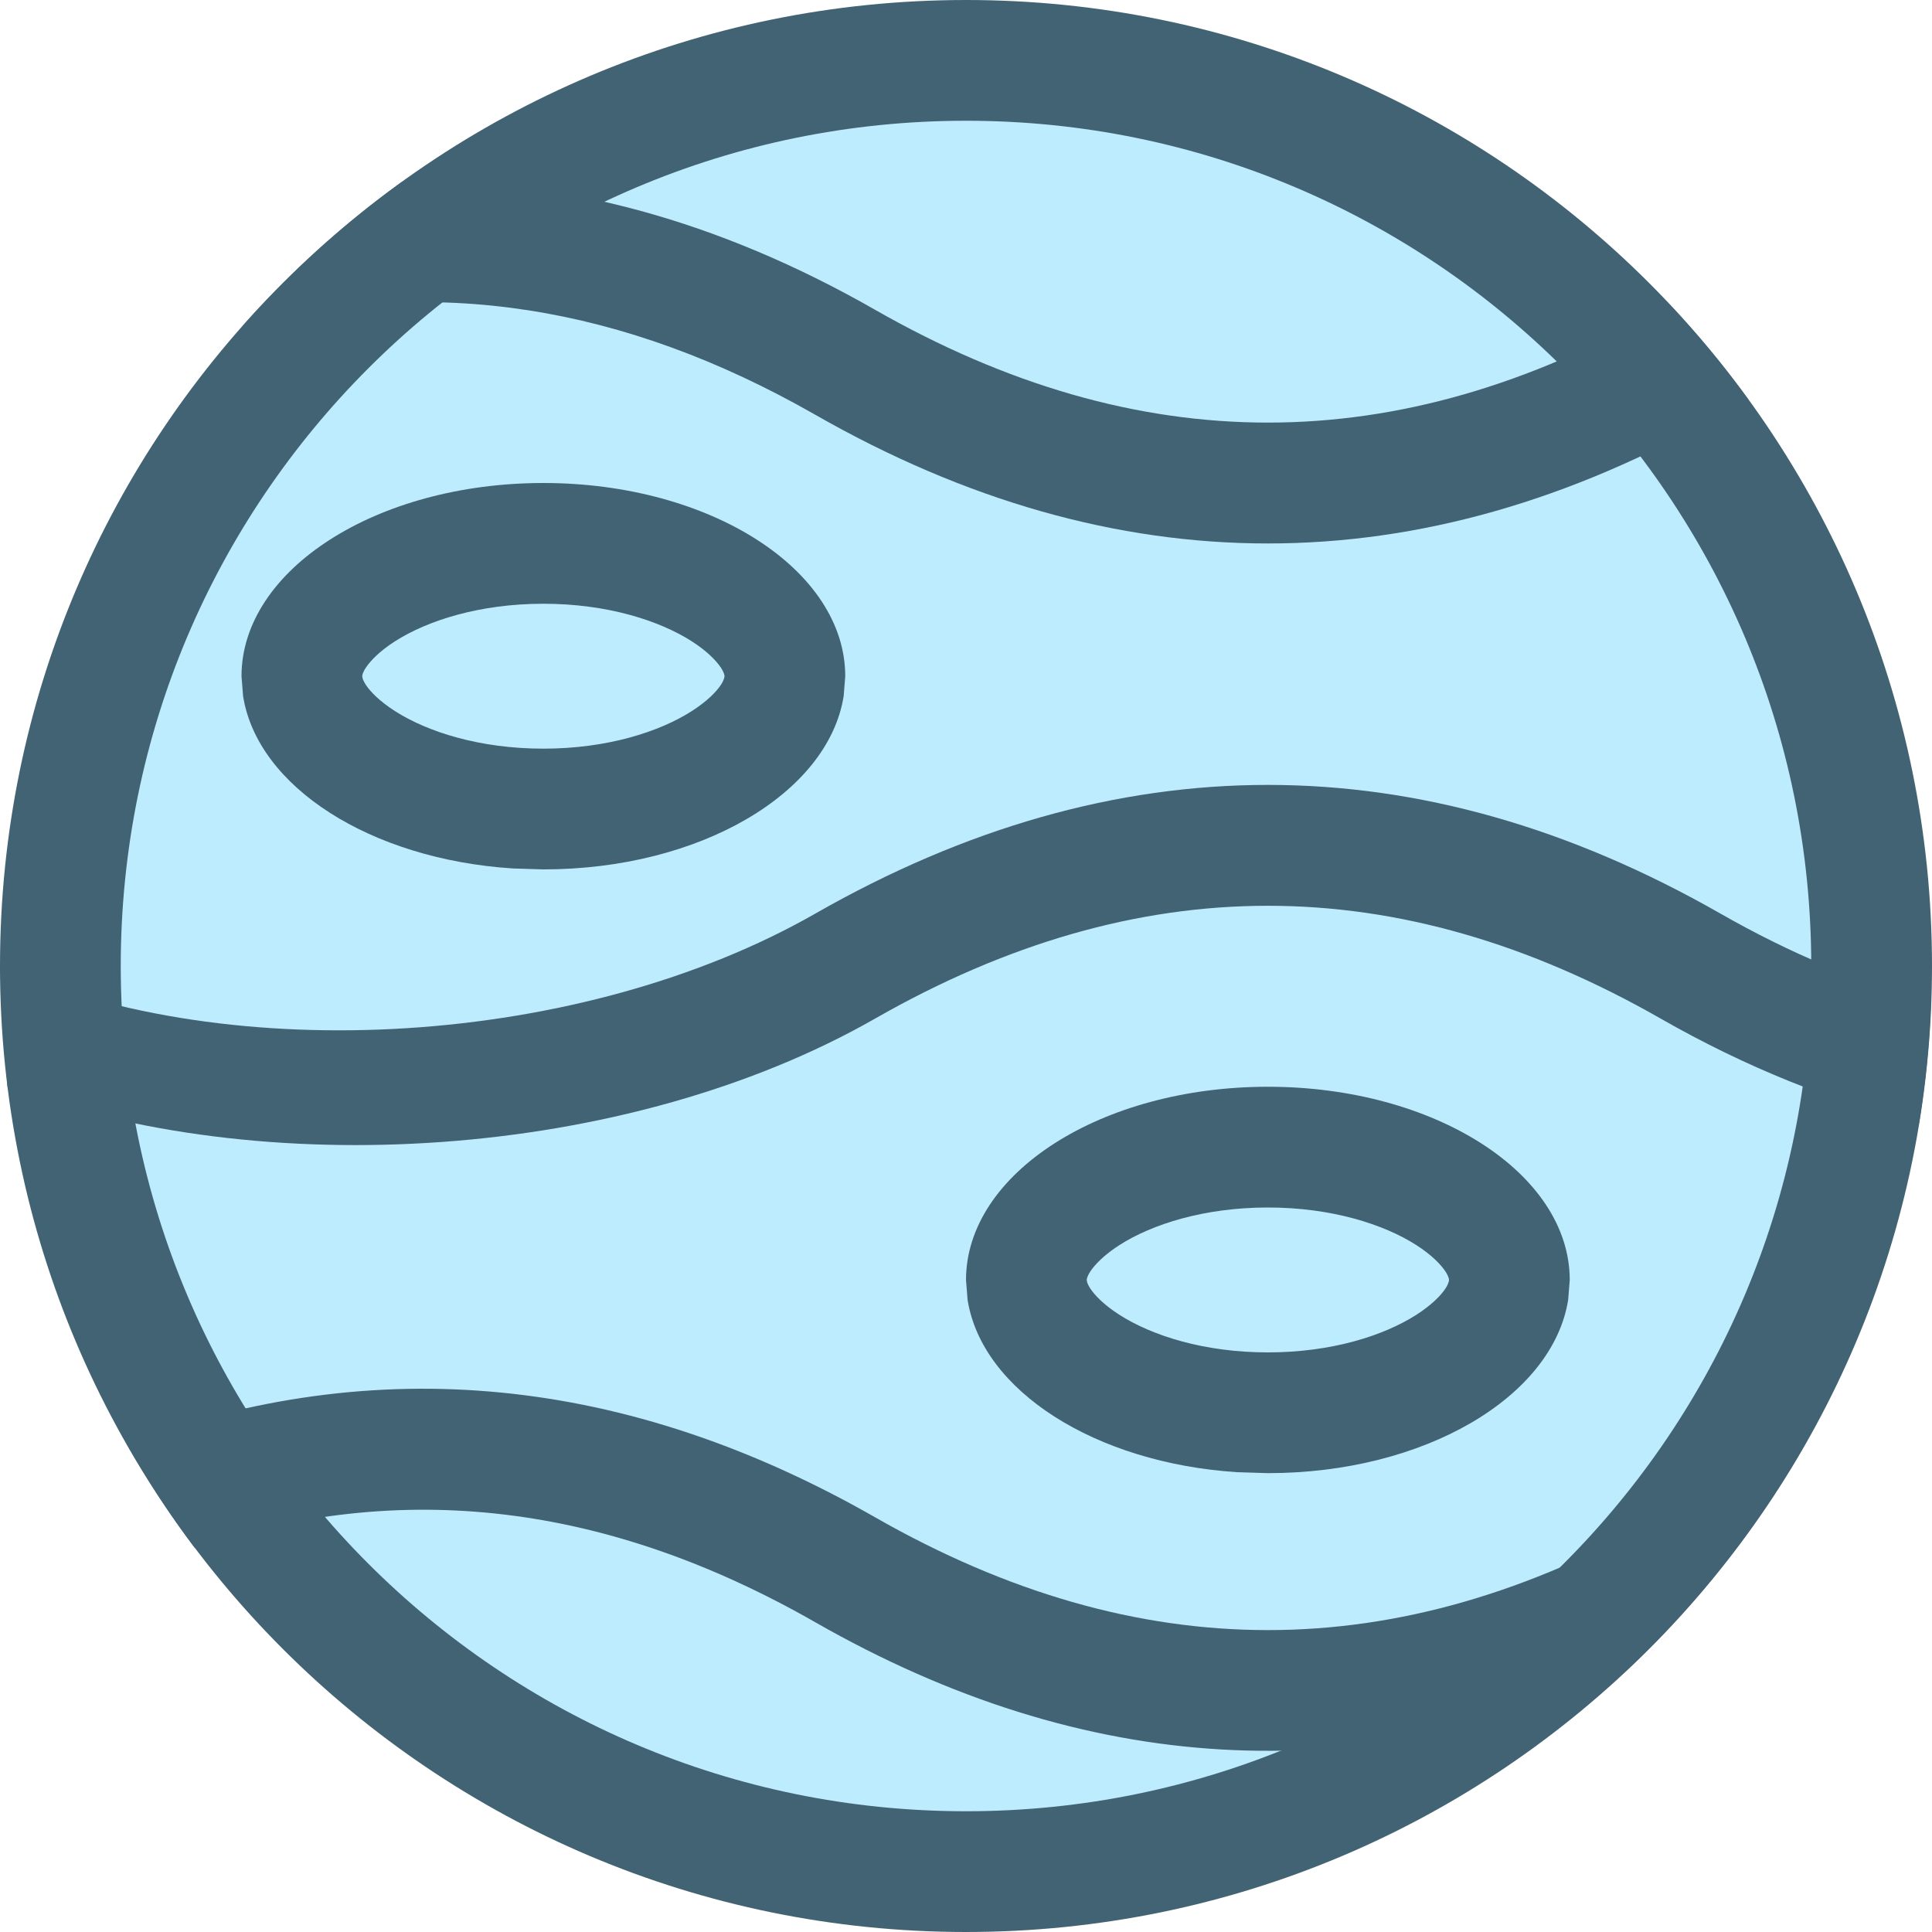
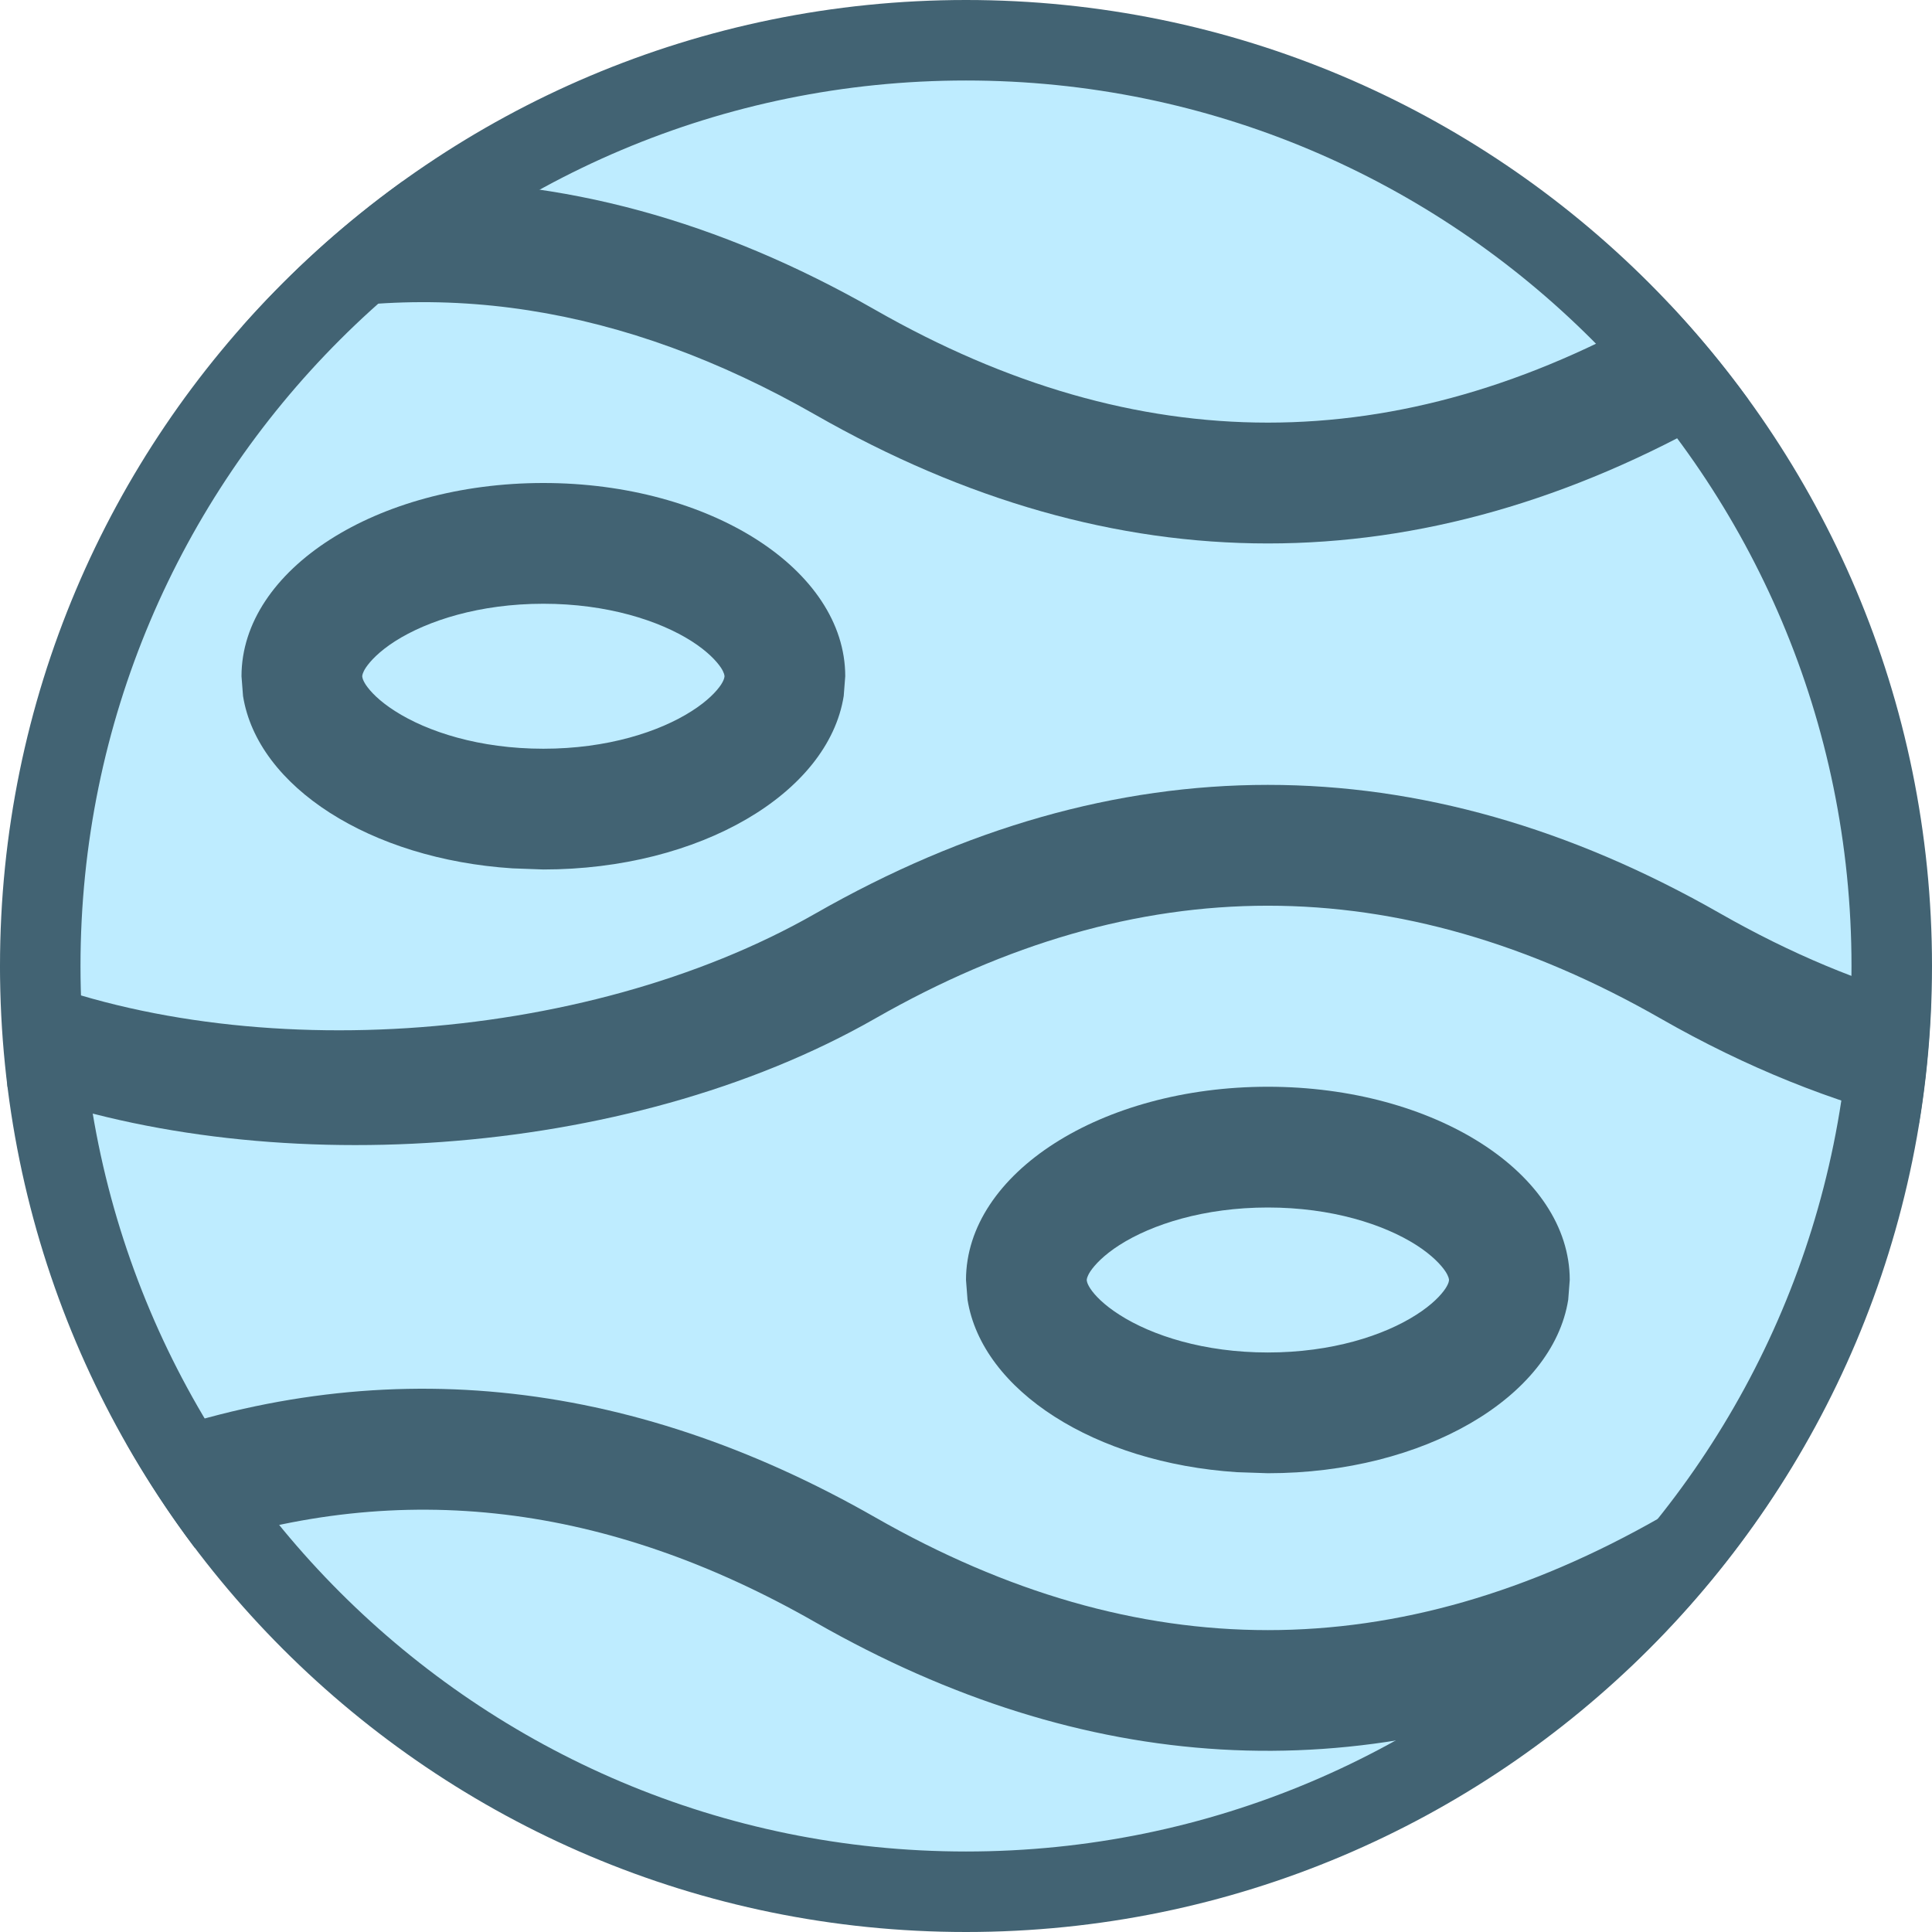
- <svg xmlns="http://www.w3.org/2000/svg" width="16" height="16" viewBox="0 0 16 16" fill="none">
-   <circle cx="8" cy="8" r="7.5" fill="#BEECFF" stroke="#426373" />
-   <path d="M1.048 11.956C3.112 11.189 5.192 11.391 7.248 12.566C9.428 13.811 11.572 13.811 13.752 12.566C14.142 12.343 14.533 12.155 14.925 12.002C14.532 12.68 14.044 13.294 13.477 13.827C11.24 14.839 8.982 14.709 6.752 13.435C5.029 12.45 3.328 12.247 1.614 12.82C1.407 12.546 1.219 12.256 1.048 11.956Z" fill="#426373" />
-   <path fill-rule="evenodd" clip-rule="evenodd" d="M10.5 9C11.88 9 12.999 9.717 13 10.6L12.987 10.764C12.859 11.571 11.794 12.2 10.5 12.2L10.244 12.192C9.068 12.115 8.132 11.517 8.013 10.764L8 10.6C8.001 9.717 9.12 9 10.5 9ZM10.5 10C9.972 10 9.54 10.139 9.271 10.311C9.14 10.395 9.066 10.475 9.03 10.529C9.001 10.573 9 10.595 9 10.6C9 10.603 9 10.626 9.03 10.672C9.066 10.726 9.14 10.805 9.271 10.889C9.54 11.061 9.972 11.2 10.5 11.2C11.028 11.2 11.46 11.061 11.729 10.889C11.86 10.805 11.934 10.726 11.97 10.672C12 10.626 12 10.603 12 10.6C12 10.595 11.999 10.573 11.97 10.529C11.934 10.475 11.86 10.395 11.729 10.311C11.46 10.139 11.028 10 10.5 10Z" fill="#426373" />
-   <path fill-rule="evenodd" clip-rule="evenodd" d="M4.5 4C5.88 4 6.999 4.717 7 5.6L6.987 5.764C6.859 6.571 5.794 7.2 4.5 7.2L4.244 7.192C3.068 7.115 2.132 6.517 2.013 5.764L2 5.6C2.001 4.717 3.12 4 4.5 4ZM4.5 5C3.972 5 3.54 5.139 3.271 5.311C3.14 5.395 3.066 5.475 3.03 5.529C3.001 5.573 3 5.595 3 5.6C3 5.603 3 5.626 3.03 5.672C3.066 5.726 3.14 5.805 3.271 5.889C3.54 6.061 3.972 6.2 4.5 6.2C5.028 6.2 5.46 6.061 5.729 5.889C5.86 5.805 5.934 5.726 5.97 5.672C6 5.626 6 5.603 6 5.6C6 5.595 5.999 5.573 5.97 5.529C5.934 5.475 5.86 5.395 5.729 5.311C5.46 5.139 5.028 5 4.5 5Z" fill="#426373" />
-   <path d="M3.335 1.502C4.642 1.469 5.95 1.824 7.248 2.566C9.428 3.811 11.572 3.811 13.752 2.566C13.777 2.551 13.804 2.538 13.829 2.524C14.062 2.771 14.279 3.033 14.479 3.309C14.402 3.35 14.325 3.391 14.248 3.435C11.761 4.856 9.239 4.856 6.752 3.435C5.161 2.526 3.589 2.282 2.009 2.7C2.404 2.254 2.849 1.852 3.335 1.502Z" fill="#426373" />
-   <path d="M6.752 7.566C9.239 6.145 11.761 6.145 14.248 7.566C14.831 7.899 15.412 8.141 15.992 8.295C15.98 8.636 15.946 8.972 15.893 9.301C15.178 9.127 14.463 8.841 13.752 8.435C11.572 7.19 9.428 7.19 7.248 8.435C5.176 9.619 2.142 9.789 0.062 9L0 8C1.923 8.849 4.823 8.668 6.752 7.566Z" fill="#426373" />
+ <svg xmlns="http://www.w3.org/2000/svg" width="24" height="24" viewBox="0 0 24 24" fill="none">
+   <circle cx="12" cy="12" r="11.5" fill="#BEECFF" stroke="#426373" />
+   <path d="M1.572 17.934C4.668 16.783 7.788 17.087 10.872 18.849C14.141 20.717 17.359 20.717 20.628 18.849C21.213 18.514 21.8 18.233 22.387 18.003C21.798 19.02 21.065 19.942 20.215 20.741C16.861 22.258 13.473 22.064 10.128 20.152C7.543 18.675 4.992 18.37 2.421 19.229C2.111 18.818 1.828 18.385 1.572 17.934Z" fill="#426373" />
+   <path fill-rule="evenodd" clip-rule="evenodd" d="M15.75 13.5C17.82 13.5 19.499 14.575 19.5 15.9L19.481 16.146C19.289 17.356 17.691 18.301 15.75 18.301L15.366 18.288C13.602 18.173 12.199 17.275 12.019 16.146L12 15.9C12.001 14.575 13.68 13.5 15.75 13.5ZM15.75 15C14.958 15 14.31 15.209 13.907 15.466C13.709 15.593 13.599 15.713 13.545 15.793C13.502 15.859 13.5 15.893 13.5 15.9C13.5 15.904 13.499 15.938 13.545 16.008C13.598 16.088 13.709 16.207 13.907 16.333C14.31 16.591 14.957 16.801 15.75 16.801C16.543 16.801 17.19 16.591 17.593 16.333C17.791 16.207 17.901 16.088 17.955 16.008C18.001 15.938 18 15.904 18 15.9C18 15.893 17.998 15.859 17.955 15.793C17.901 15.713 17.791 15.593 17.593 15.466C17.19 15.209 16.542 15 15.75 15Z" fill="#426373" />
+   <path fill-rule="evenodd" clip-rule="evenodd" d="M6.75 6C8.82 6 10.499 7.075 10.5 8.4L10.481 8.646C10.289 9.856 8.691 10.801 6.75 10.801L6.366 10.787C4.602 10.673 3.199 9.775 3.019 8.646L3 8.4C3.001 7.075 4.68 6 6.75 6ZM6.75 7.5C5.958 7.5 5.31 7.709 4.907 7.966C4.709 8.093 4.599 8.213 4.545 8.293C4.502 8.359 4.5 8.393 4.5 8.4C4.5 8.404 4.499 8.438 4.545 8.508C4.599 8.588 4.709 8.707 4.907 8.833C5.31 9.091 5.957 9.301 6.75 9.301C7.543 9.301 8.19 9.091 8.593 8.833C8.791 8.707 8.901 8.588 8.955 8.508C9.001 8.438 9 8.404 9 8.4C9 8.393 8.998 8.359 8.955 8.293C8.901 8.213 8.791 8.093 8.593 7.966C8.19 7.709 7.542 7.5 6.75 7.5Z" fill="#426373" />
+   <path d="M5.002 2.253C6.963 2.204 8.925 2.736 10.872 3.849C14.141 5.717 17.359 5.717 20.628 3.849C20.666 3.827 20.706 3.807 20.744 3.786C21.093 4.157 21.418 4.55 21.718 4.963C21.603 5.024 21.487 5.087 21.372 5.152C17.642 7.284 13.858 7.284 10.128 5.152C7.742 3.789 5.384 3.423 3.013 4.051C3.607 3.38 4.274 2.777 5.002 2.253Z" fill="#426373" />
+   <path d="M10.128 11.349C13.858 9.217 17.642 9.217 21.372 11.349C22.247 11.848 23.119 12.212 23.988 12.443C23.97 12.955 23.92 13.458 23.839 13.952C22.766 13.691 21.694 13.262 20.628 12.652C17.359 10.784 14.141 10.784 10.872 12.652C7.764 14.428 3.213 14.684 0.093 13.5L0 12C2.884 13.273 7.235 13.002 10.128 11.349Z" fill="#426373" />
</svg>
